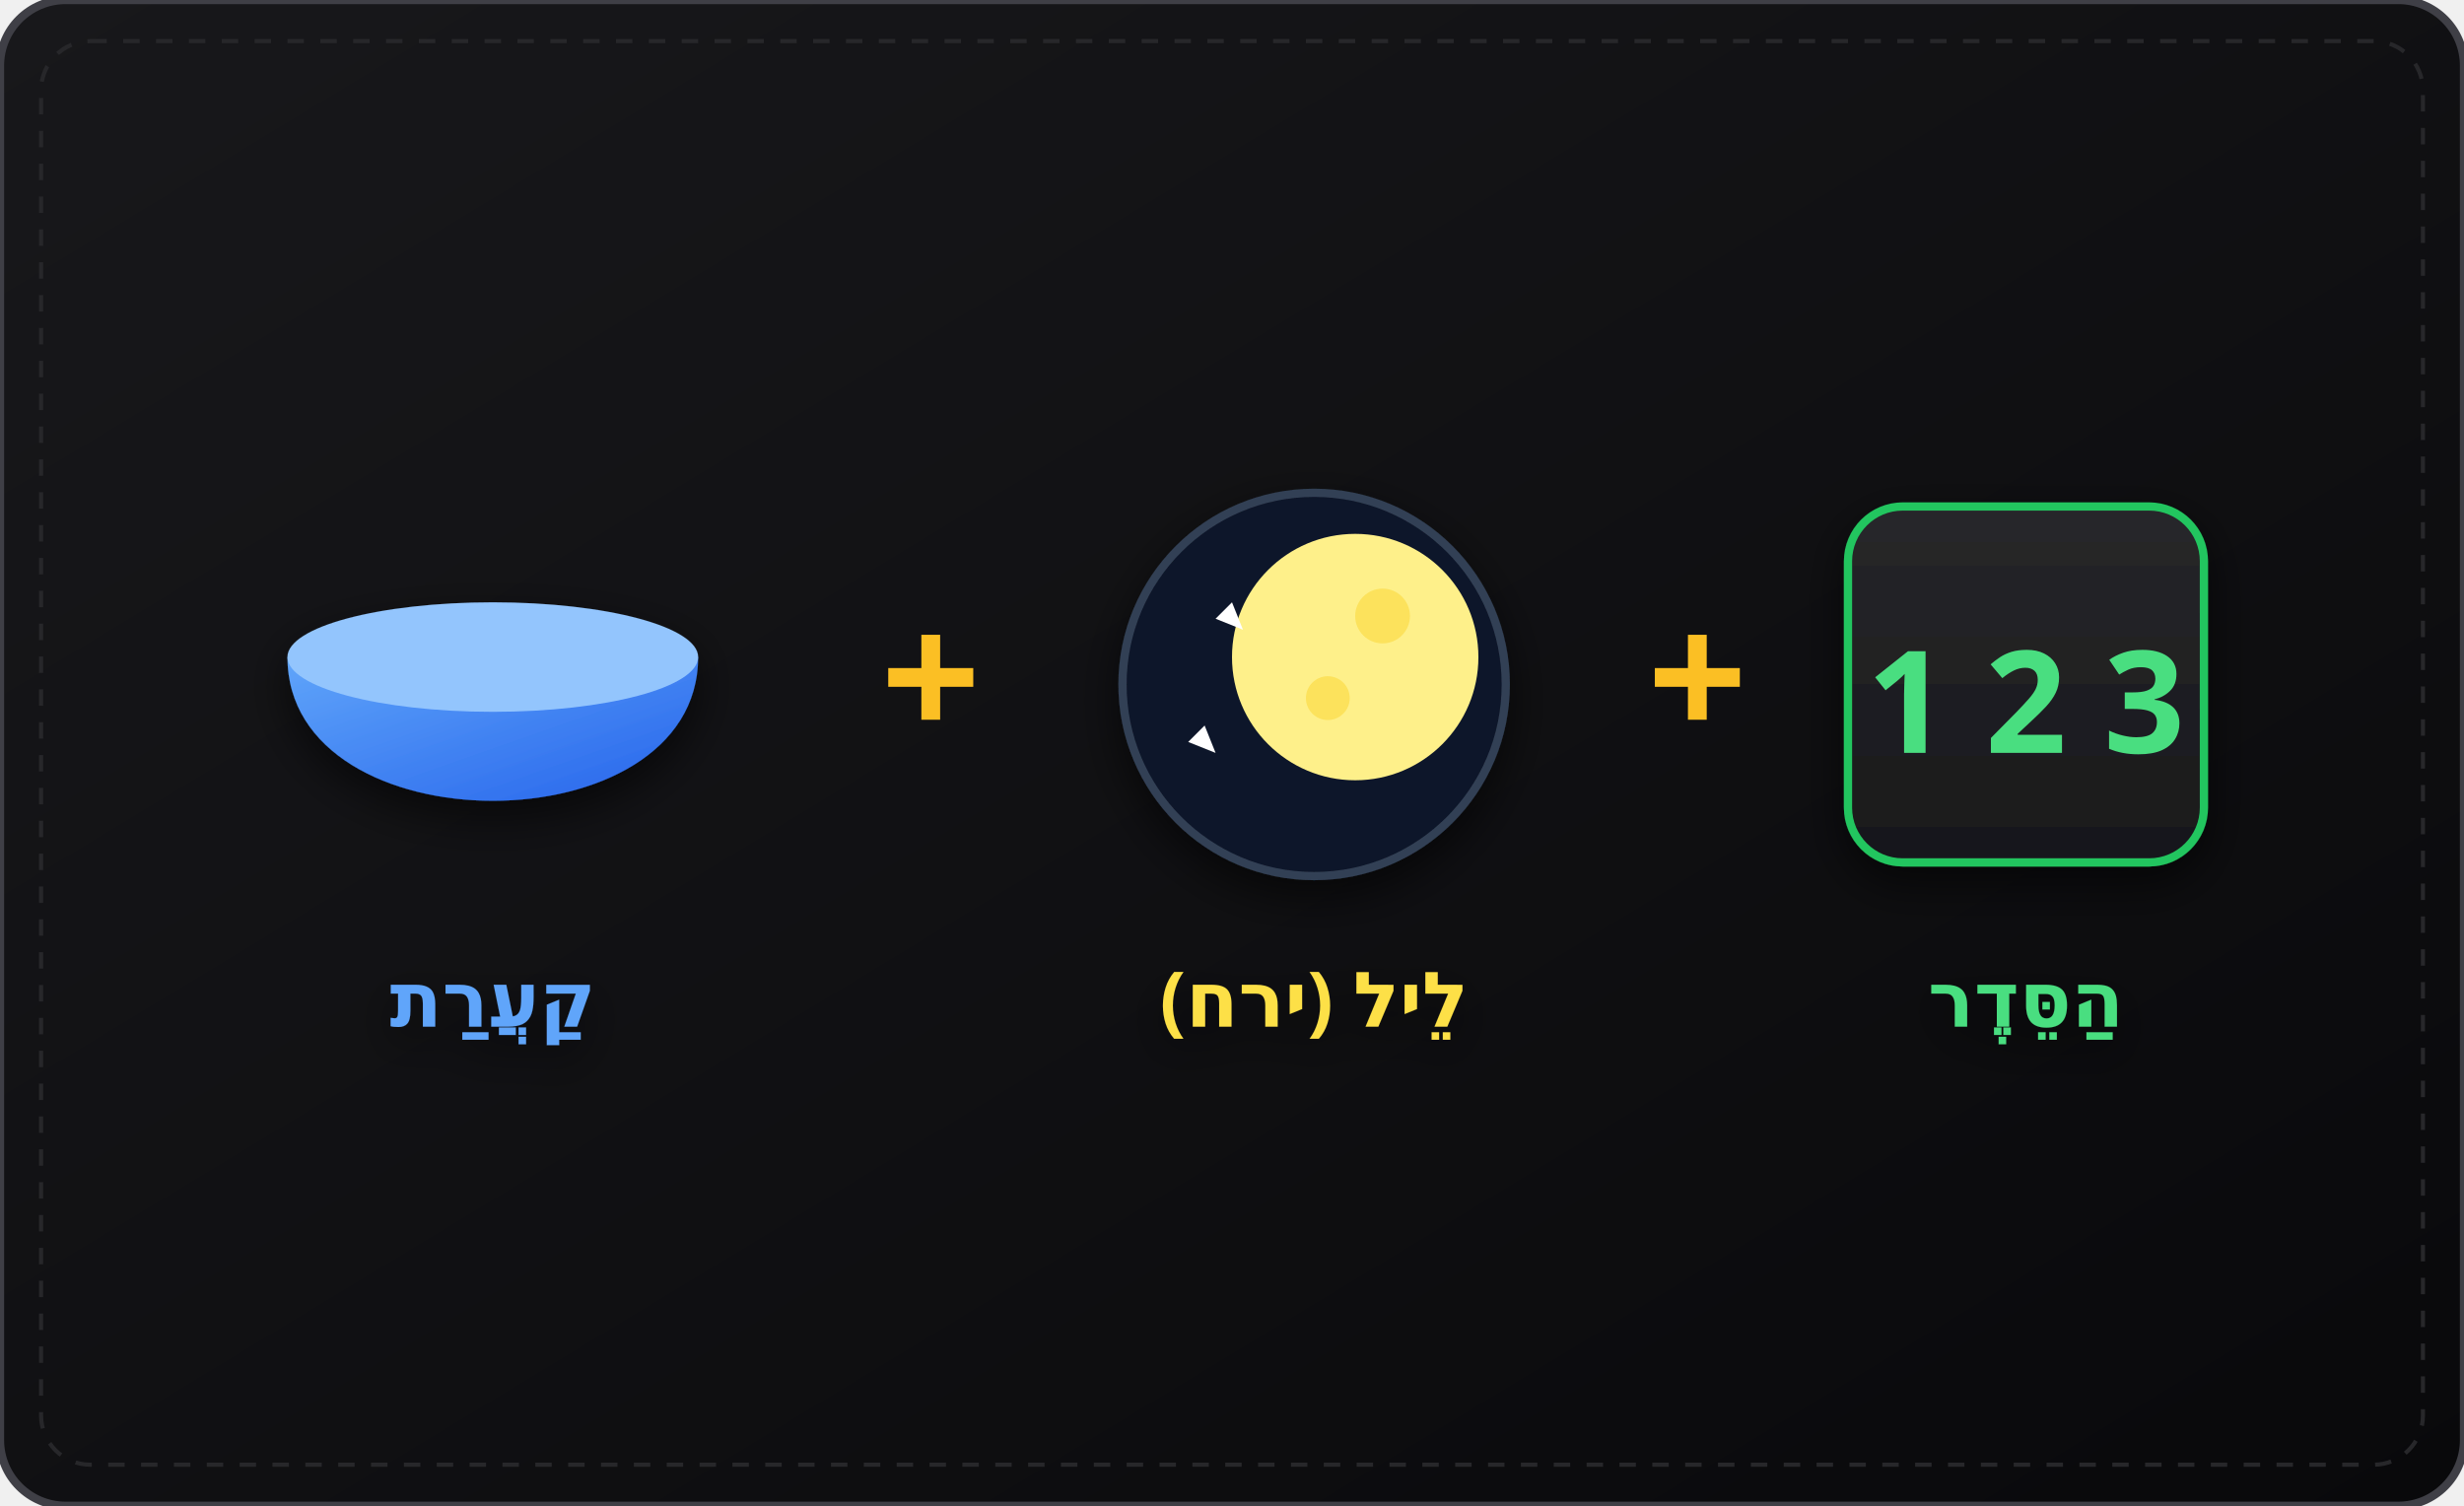
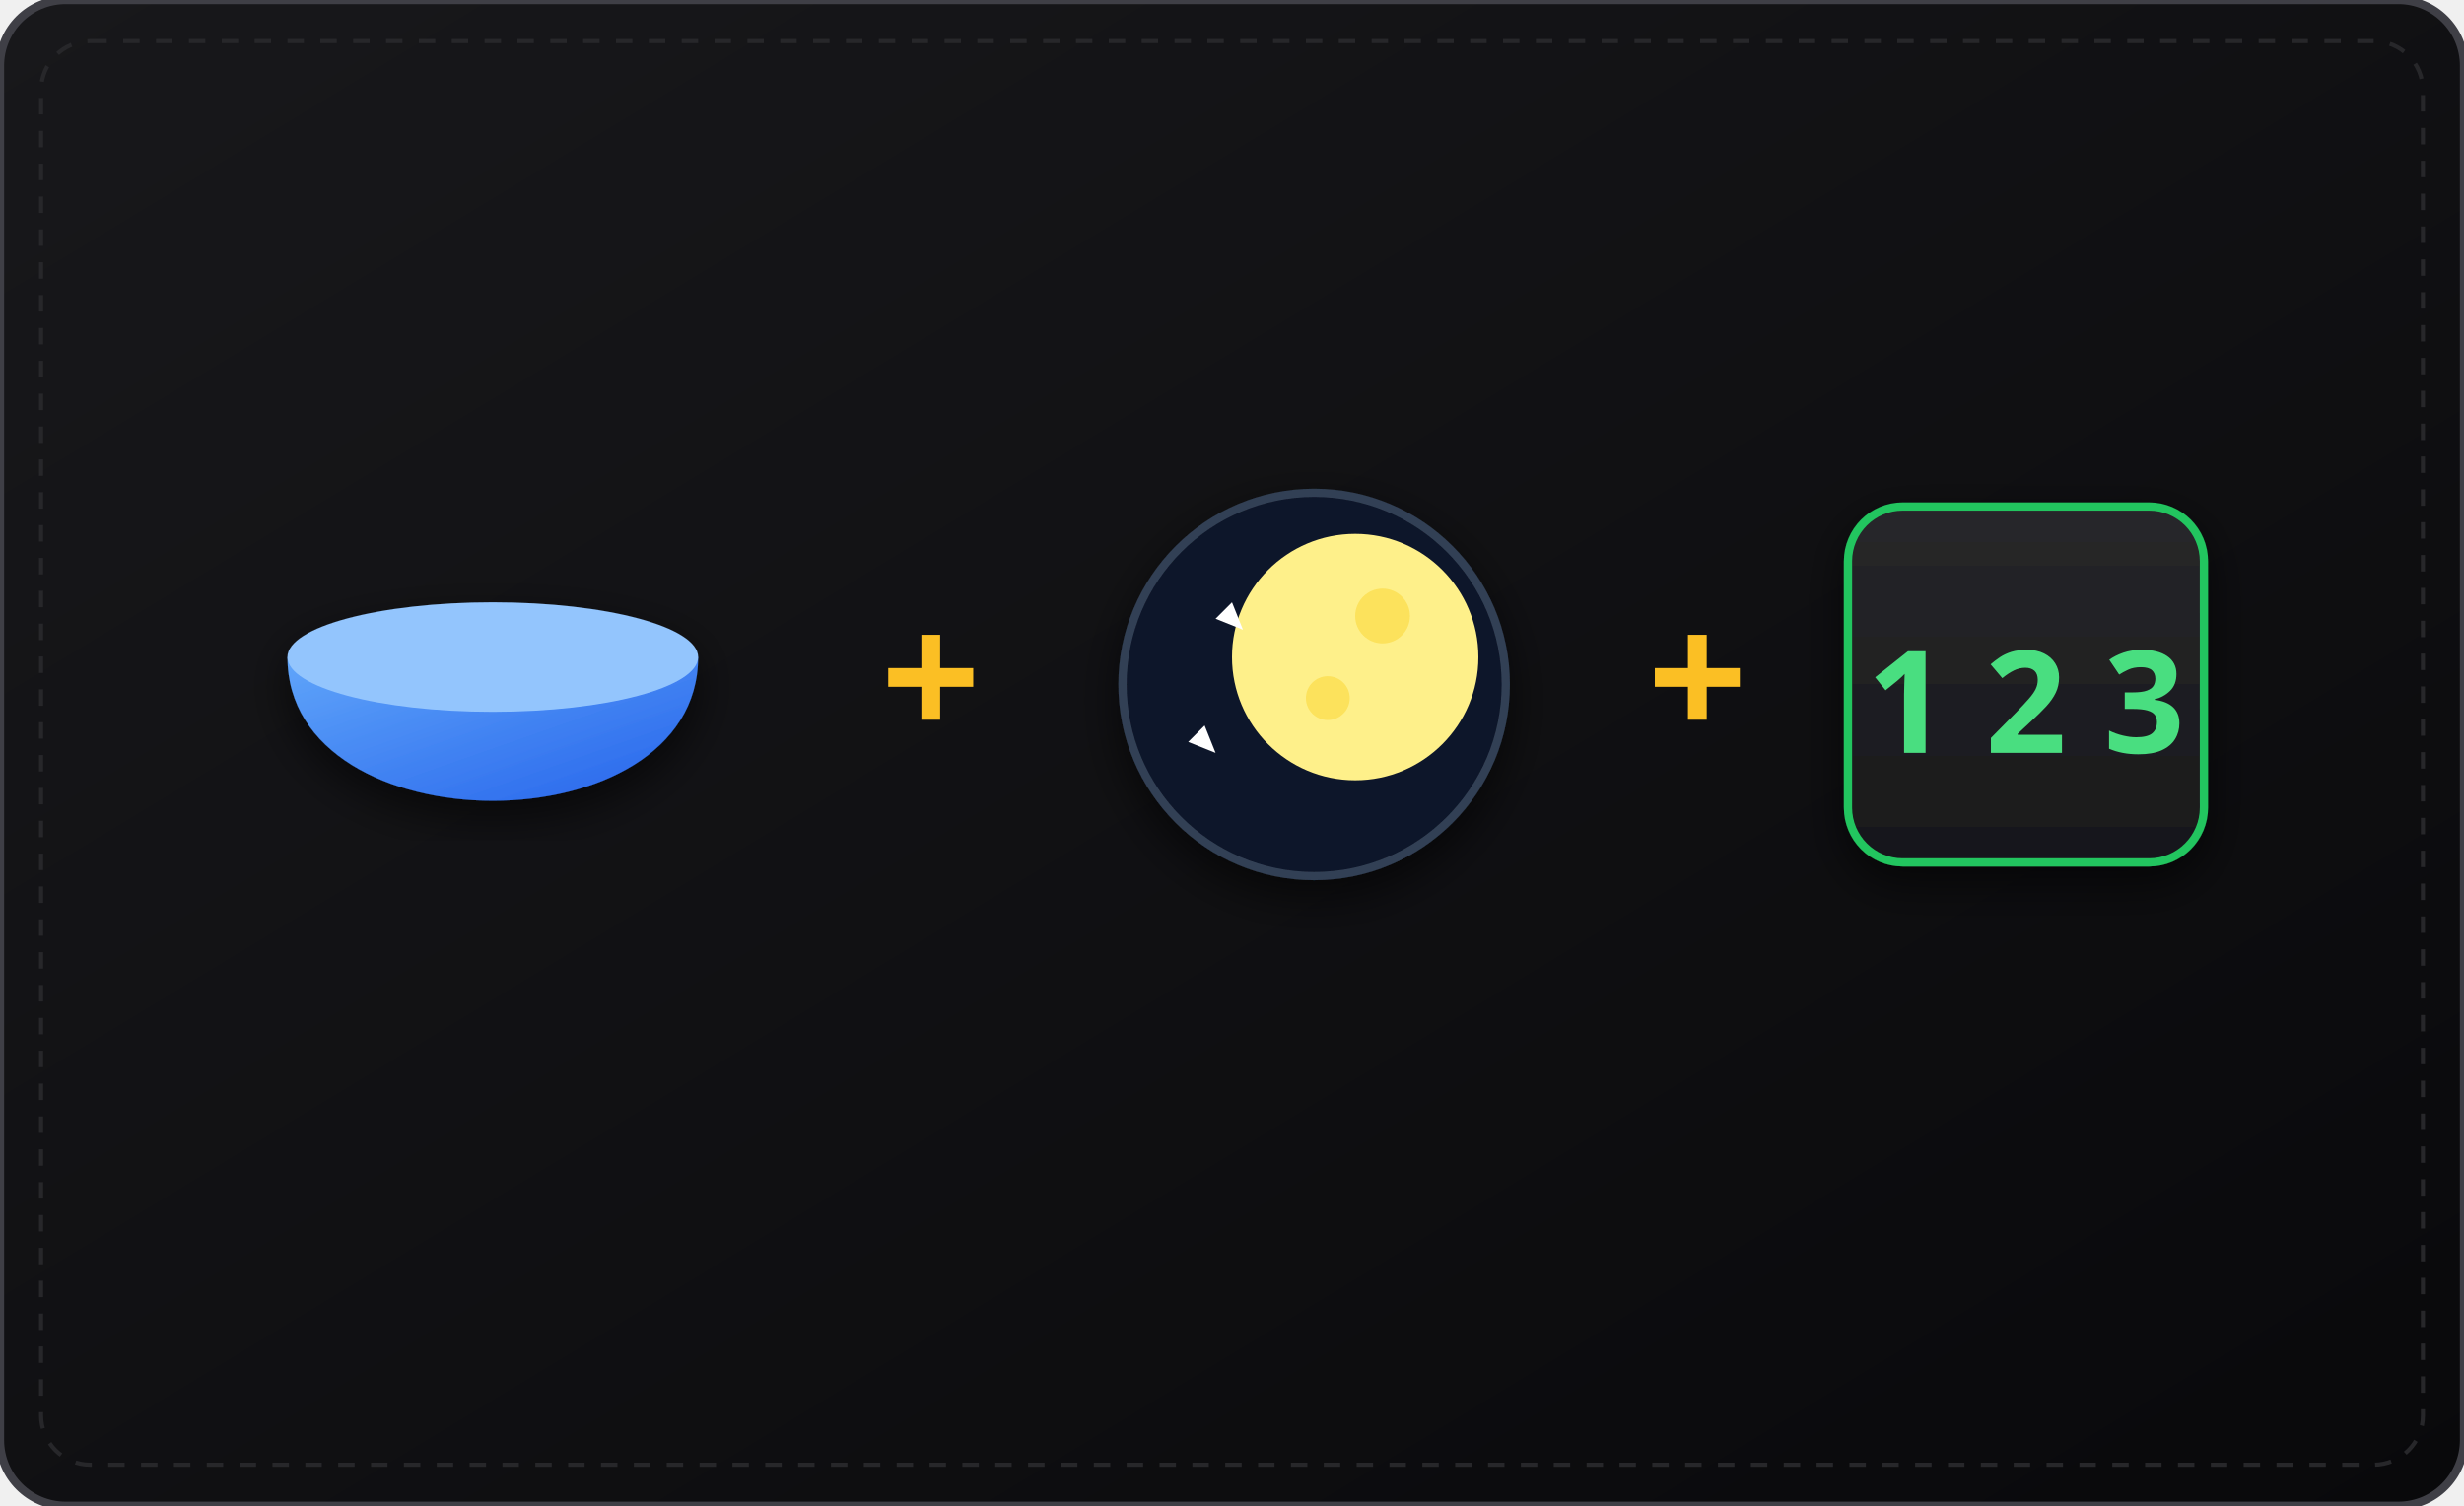
<svg xmlns="http://www.w3.org/2000/svg" viewBox="0 0 900 550" width="100%" height="100%" class="rebus-svg">
  <defs>
    <linearGradient id="bgGrad" x1="0%" y1="0%" x2="100%" y2="100%">
      <stop offset="0%" stop-color="#18181b" />
      <stop offset="100%" stop-color="#09090b" />
    </linearGradient>
    <linearGradient id="cardGrad" x1="0%" y1="0%" x2="0%" y2="100%">
      <stop offset="0%" stop-color="#27272a" />
      <stop offset="100%" stop-color="#18181b" />
    </linearGradient>
    <linearGradient id="goldGrad" x1="0%" y1="0%" x2="100%" y2="100%">
      <stop offset="0%" stop-color="#fbbf24" />
      <stop offset="100%" stop-color="#d97706" />
    </linearGradient>
    <linearGradient id="blueGrad" x1="0%" y1="0%" x2="100%" y2="100%">
      <stop offset="0%" stop-color="#60a5fa" />
      <stop offset="100%" stop-color="#2563eb" />
    </linearGradient>
    <linearGradient id="redGrad" x1="0%" y1="0%" x2="100%" y2="100%">
      <stop offset="0%" stop-color="#f87171" />
      <stop offset="100%" stop-color="#dc2626" />
    </linearGradient>
    <linearGradient id="greenGrad" x1="0%" y1="0%" x2="100%" y2="100%">
      <stop offset="0%" stop-color="#34d399" />
      <stop offset="100%" stop-color="#059669" />
    </linearGradient>
    <filter id="shadow" x="-20%" y="-20%" width="140%" height="140%">
      <feDropShadow dx="0" dy="6" stdDeviation="8" flood-color="#000" flood-opacity="0.6" />
    </filter>
  </defs>
  <rect width="900" height="550" rx="24" fill="url(#bgGrad)" stroke="#3f3f46" stroke-width="3" />
  <rect x="15" y="15" width="870" height="520" rx="18" fill="none" stroke="#27272a" stroke-width="1.5" stroke-dasharray="6 6" />
  <g transform="translate(180, 250)" filter="url(#shadow)">
    <path d="M-75,-10 C-75,60 75,60 75,-10 Z" fill="url(#blueGrad)" />
    <ellipse cx="0" cy="-10" rx="75" ry="20" fill="#93c5fd" />
-     <text x="0" y="125" font-family="system-ui, sans-serif" font-size="28" font-weight="900" fill="#60a5fa" text-anchor="middle">קַעֲרַת</text>
  </g>
  <text x="340" y="270" font-family="system-ui, sans-serif" font-size="64" font-weight="900" fill="#fbbf24" text-anchor="middle">+</text>
  <g transform="translate(480, 250)" filter="url(#shadow)">
    <circle cx="0" cy="0" r="70" fill="#0f172a" stroke="#334155" stroke-width="3" />
    <circle cx="15" cy="-10" r="45" fill="#fef08a" />
    <circle cx="5" cy="5" r="8" fill="#facc15" opacity="0.4" />
    <circle cx="25" cy="-25" r="10" fill="#facc15" opacity="0.4" />
    <polygon points="-30,-30 -26,-20 -36,-24" fill="#ffffff" />
    <polygon points="-40,15 -36,25 -46,21" fill="#ffffff" />
-     <text x="0" y="125" font-family="system-ui, sans-serif" font-size="28" font-weight="900" fill="#fde047" text-anchor="middle">לֵיל (ירח)</text>
  </g>
  <text x="620" y="270" font-family="system-ui, sans-serif" font-size="64" font-weight="900" fill="#fbbf24" text-anchor="middle">+</text>
  <g transform="translate(740, 250)" filter="url(#shadow)">
    <rect x="-65" y="-65" width="130" height="130" rx="20" fill="url(#cardGrad)" stroke="#22c55e" stroke-width="3" />
    <text x="0" y="25" font-family="Rubik, system-ui, sans-serif" font-size="52" font-weight="900" fill="#4ade80" text-anchor="middle">1 2 3</text>
-     <text x="0" y="125" font-family="system-ui, sans-serif" font-size="28" font-weight="900" fill="#4ade80" text-anchor="middle">הַסֵּדֶר</text>
  </g>
</svg>
